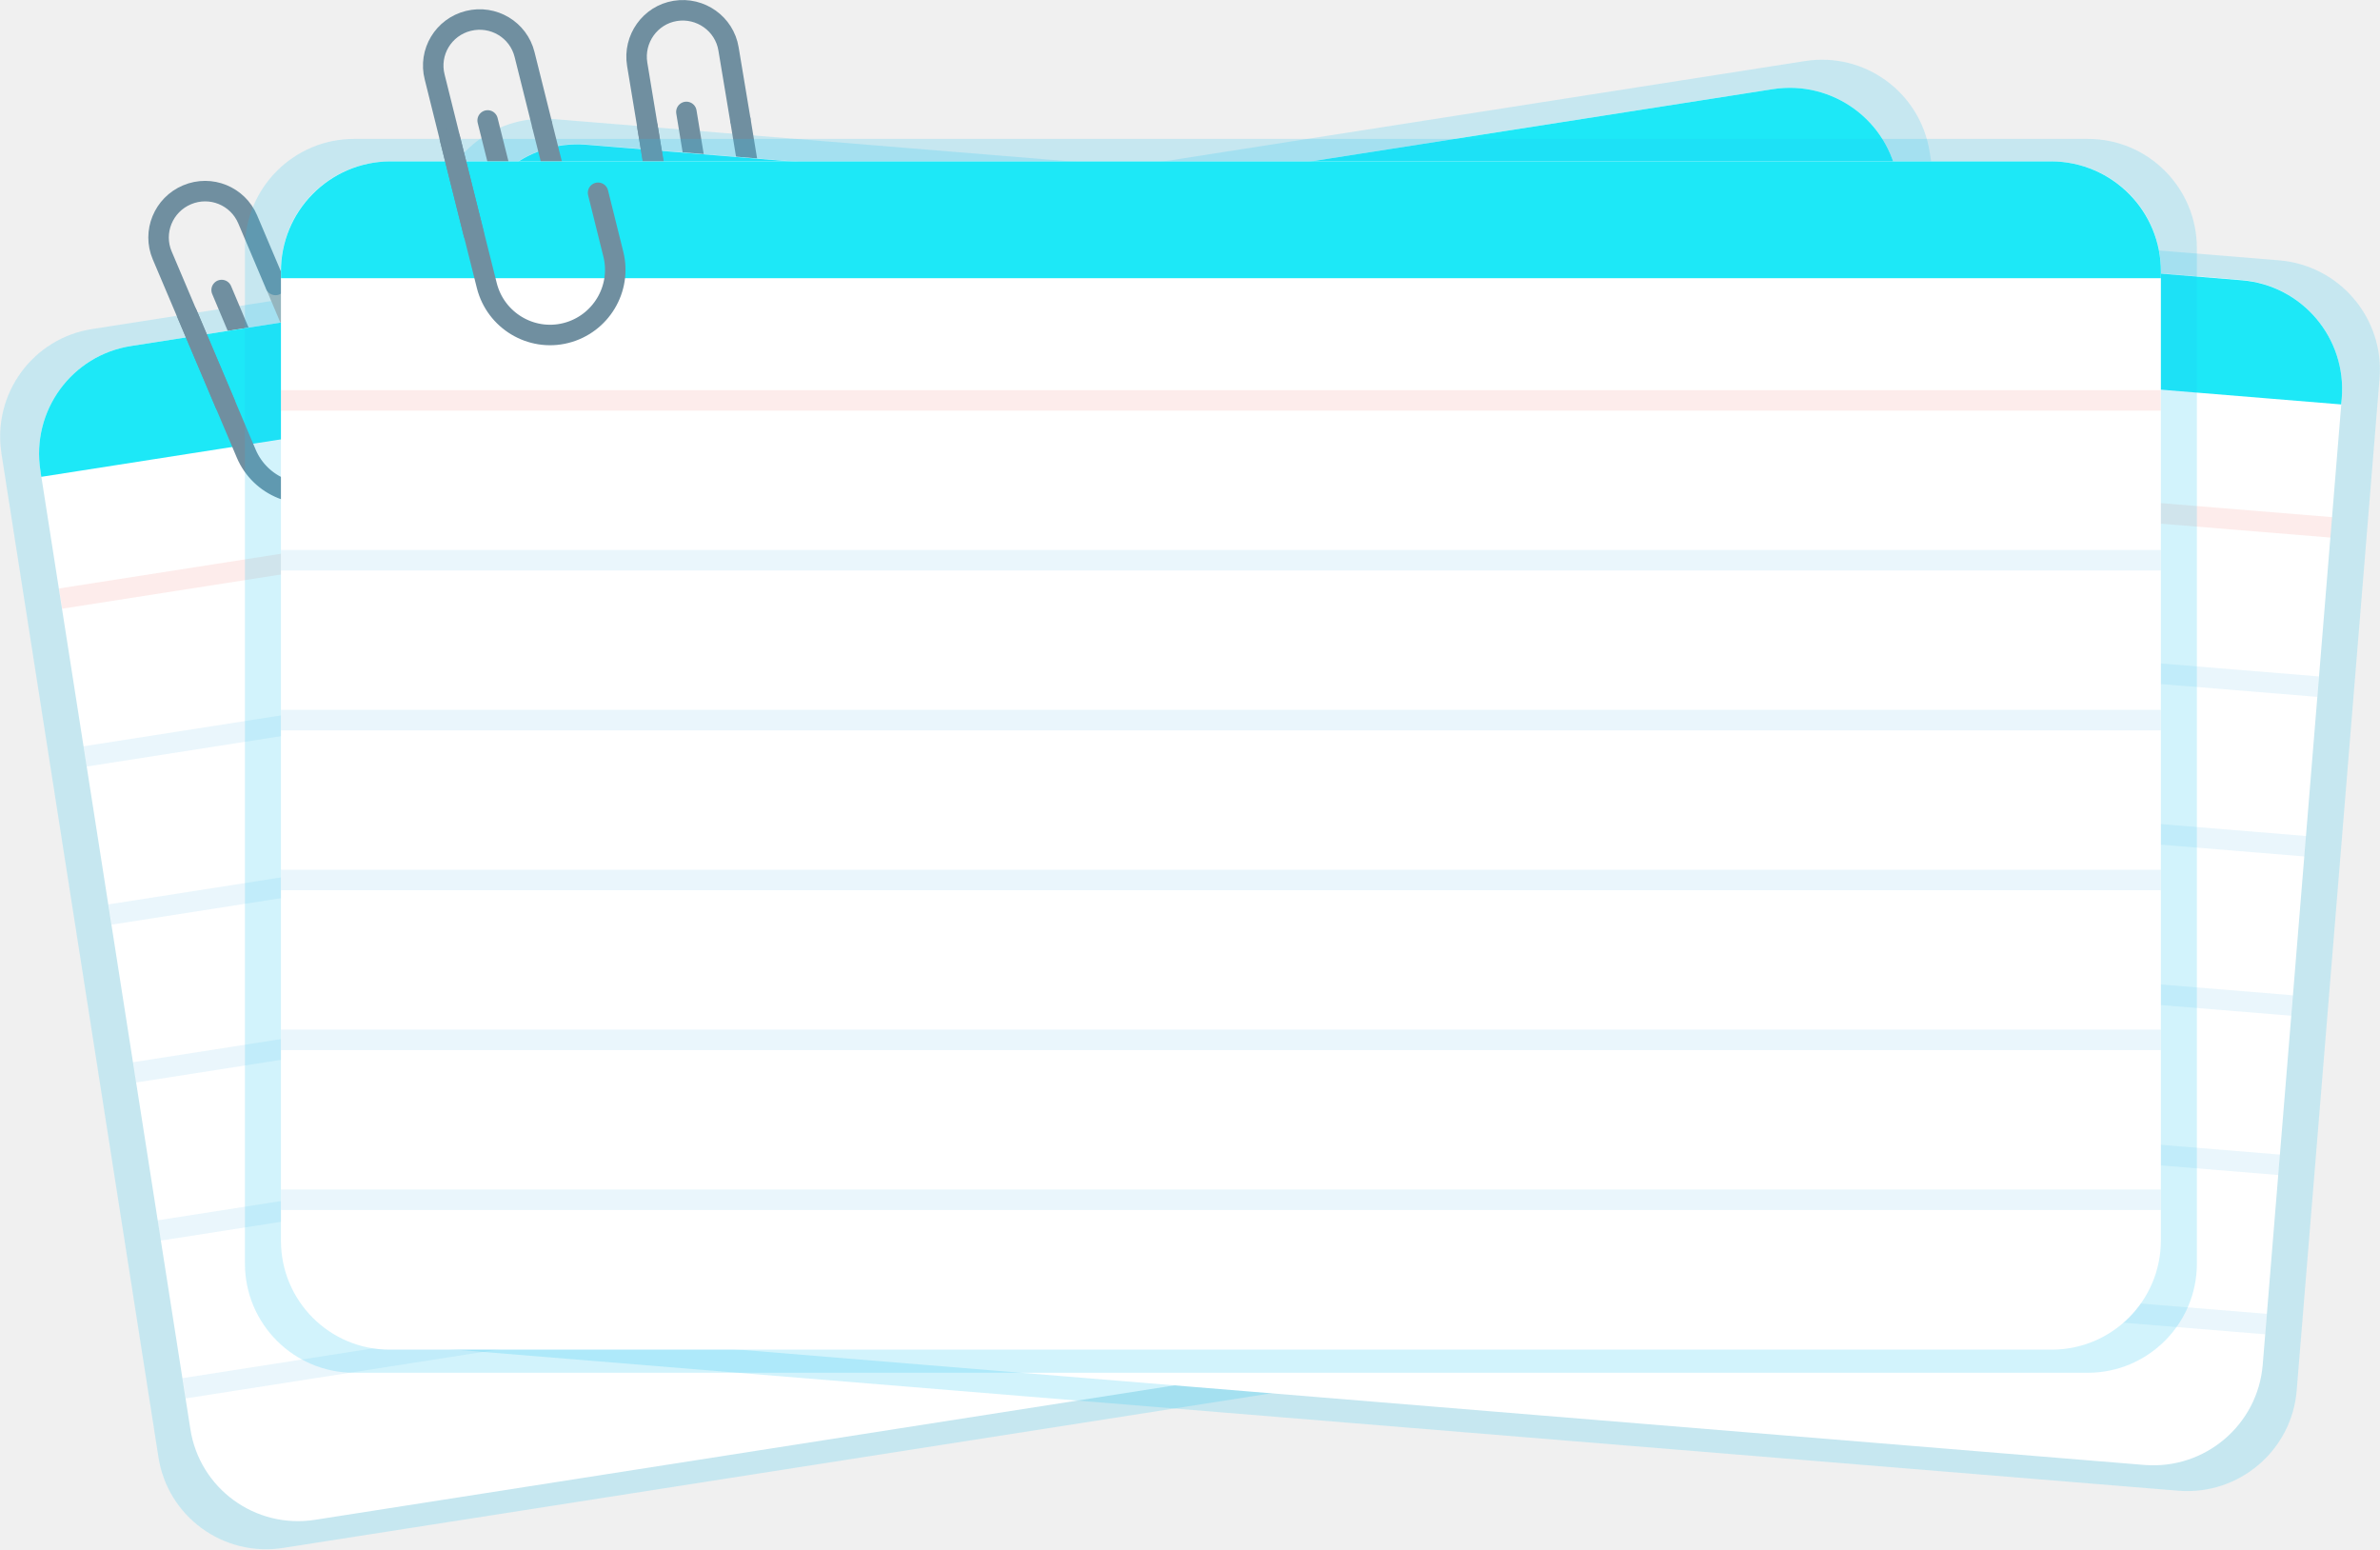
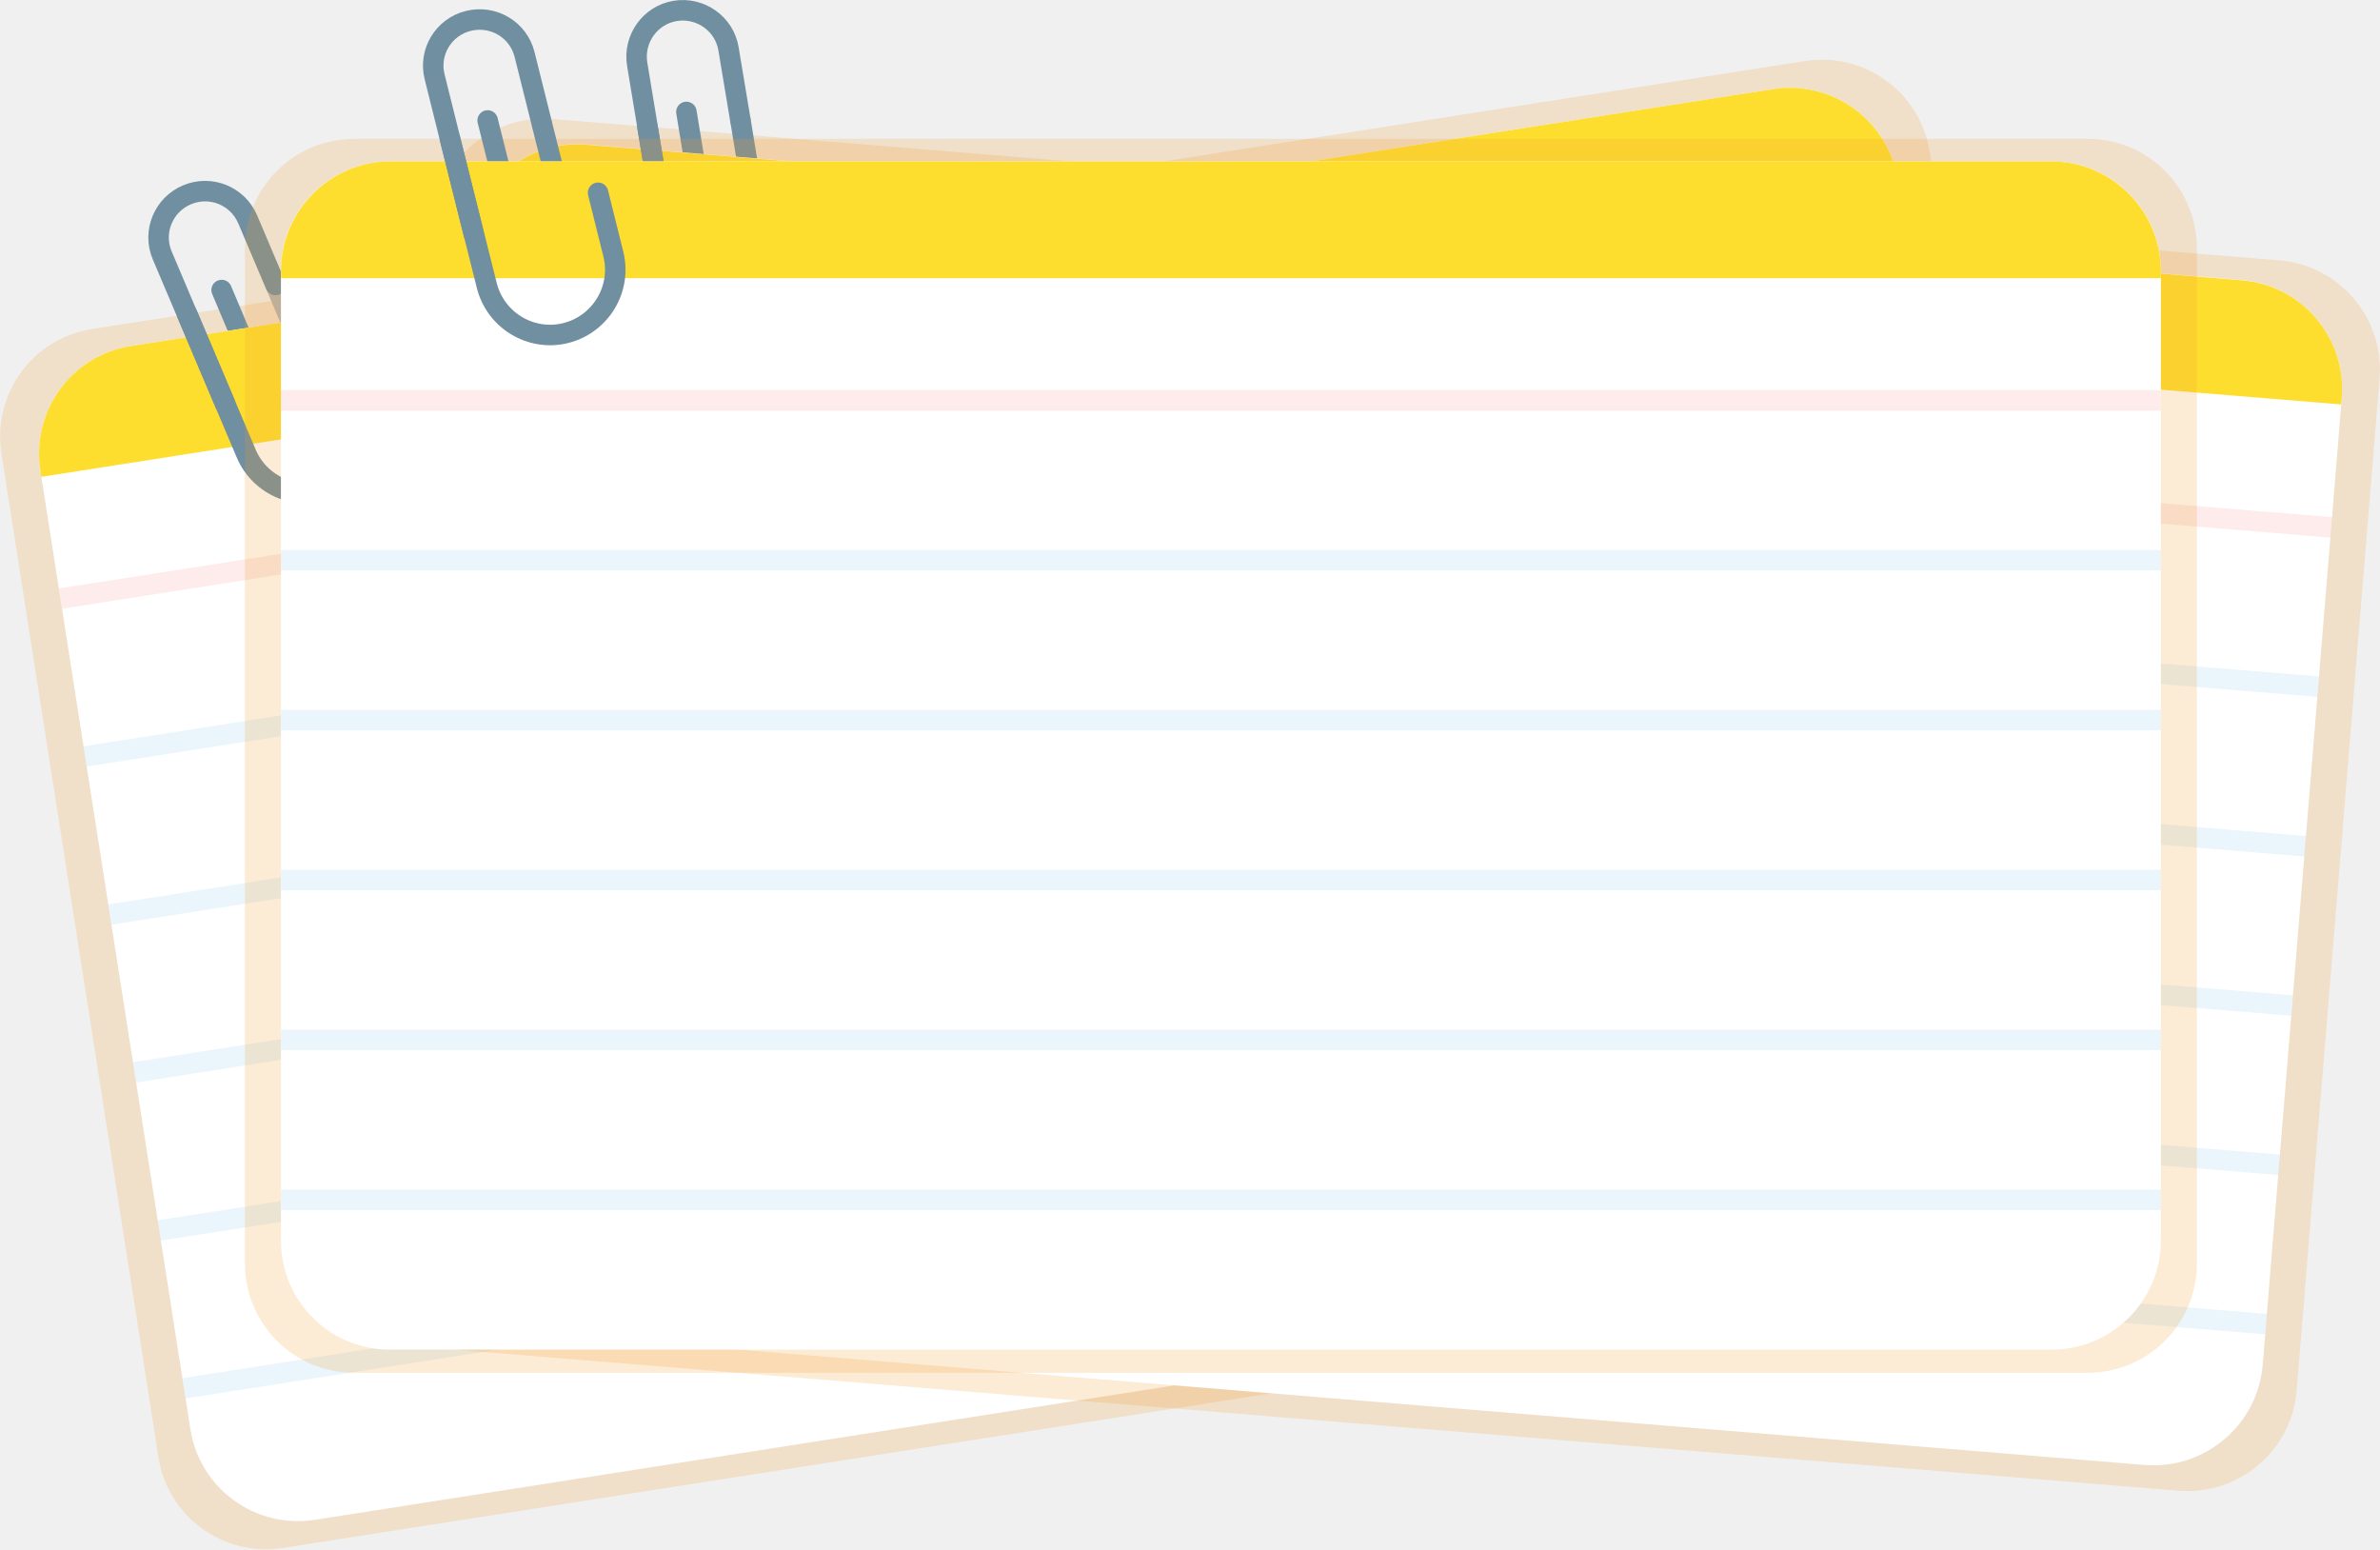
<svg xmlns="http://www.w3.org/2000/svg" version="1.1" id="Layer_1" x="0px" y="0px" viewBox="0 0 812.9 529.1" style="enable-background:new 0 0 812.9 529.1;" xml:space="preserve">
  <style type="text/css">
- 	.st0{opacity:0.2;fill:#20C5F2;enable-background:new    ;}
+ 	.st0{opacity:0.2;fill:#F29C2D;enable-background:new    ;}
	.st1{fill:none;stroke:#B3B3B3;stroke-width:7;stroke-miterlimit:10;}
	.st2{fill:none;stroke:#708FA0;stroke-width:7;stroke-linecap:round;stroke-linejoin:round;}
	.st3{fill:#FFFFFF;}
- 	.st4{fill:#1DE8F7;}
+ 	.st4{fill:#FDDE2E;}
	.st5{opacity:0.1;fill:none;stroke:#EF4230;stroke-width:7;stroke-miterlimit:10;enable-background:new    ;}
	.st6{opacity:0.1;fill:none;stroke:#26A6E0;stroke-width:7;stroke-miterlimit:10;enable-background:new    ;}
	.st7{fill:none;stroke:#708FA0;stroke-width:7;stroke-miterlimit:10;}
</style>
  <g id="Component_4_22" transform="translate(0 3.524)">
    <g id="Group_37" transform="translate(0 11.525)">
      <path id="Rectangle_8" class="st0" d="M659.1,36.9l53.6,342.6c3.2,20.4-10.7,39.5-31.1,42.6L96.7,513.6    c-20.4,3.2-39.5-10.7-42.6-31.1L0.5,139.9c-3.2-20.4,10.7-39.5,31.1-42.6L616.5,5.8C636.9,2.6,655.9,16.5,659.1,36.9z" />
      <line id="Line_77" class="st1" x1="94.1" y1="82.2" x2="105.6" y2="109.4" />
      <path id="Path_81" class="st2" d="M105.4,108.9l2.7,6.4c1.9,4.5-0.2,9.7-4.7,11.6l0,0c-4.5,1.9-9.7-0.2-11.6-4.7l0,0l-2.7-6.4    L75.7,84" />
      <path id="Rectangle_9" class="st3" d="M648.2,46.5l51.2,327.2c3.2,20.4-10.7,39.5-31.1,42.6L107.6,504    c-20.4,3.2-39.5-10.7-42.6-31.1L13.8,145.7c-3.2-20.4,10.7-39.5,31.1-42.6l560.6-87.7C625.9,12.2,645,26.1,648.2,46.5z" />
      <path id="Rectangle_10" class="st4" d="M648.2,46.5l0.3,2.1l0,0L14.1,147.8l0,0l-0.3-2.1c-3.2-20.4,10.7-39.5,31.1-42.6l0,0    l560.6-87.7C625.9,12.2,645,26.1,648.2,46.5z" />
      <g id="Group_35" transform="translate(25.993 90.182)">
        <line id="Line_78" class="st5" x1="-5.3" y1="99.2" x2="629" y2="0" />
        <line id="Line_79" class="st6" x1="3.1" y1="153.1" x2="637.5" y2="53.9" />
        <line id="Line_80" class="st6" x1="11.6" y1="207.1" x2="645.9" y2="107.9" />
        <line id="Line_81" class="st6" x1="20" y1="261" x2="654.3" y2="161.8" />
        <line id="Line_82" class="st6" x1="28.4" y1="315" x2="662.8" y2="215.8" />
        <line id="Line_83" class="st6" x1="36.9" y1="368.9" x2="671.2" y2="269.7" />
      </g>
      <g id="Group_36" transform="translate(59.504 50.17)">
        <path id="Path_83" class="st2" d="M17.4,72.7L-4.1,22C-7.5,14-3.7,4.7,4.4,1.3l0,0c8.1-3.4,17.3,0.4,20.7,8.4l0,0l9.5,22.4" />
        <path id="Path_84" class="st2" d="M4.4,42l20.2,47.7c4.8,11.3,17.9,16.6,29.2,11.8l0,0l0,0c11.3-4.8,16.6-17.9,11.8-29.2l0,0     l-8.4-19.8" />
      </g>
    </g>
    <g id="Group_40" transform="translate(122.242)">
      <path id="Rectangle_11" class="st0" d="M690.5,125.8l-28.3,345.6c-1.7,20.5-19.7,35.8-40.3,34.2l-590-48.3    C11.4,455.6-3.9,437.6-2.3,417L26.1,71.3c1.7-20.5,19.7-35.8,40.3-34.2l590,48.3C676.9,87.2,692.2,105.2,690.5,125.8z" />
      <line id="Line_84" class="st7" x1="130.6" y1="37.2" x2="135.4" y2="66.4" />
      <path id="Path_85" class="st2" d="M135.3,65.8l1.1,6.9c0.8,4.8-2.5,9.4-7.3,10.2l0,0l0,0c-4.8,0.8-9.4-2.5-10.2-7.3l0,0l-1.1-6.9    l-5.6-34" />
      <path id="Rectangle_12" class="st3" d="M677.6,132.5l-27,330.1c-1.7,20.5-19.7,35.8-40.3,34.2L44.8,450.4    c-20.5-1.7-35.8-19.7-34.2-40.3L37.6,80c1.7-20.5,19.7-35.8,40.3-34.2l565.6,46.3C664,93.9,679.3,111.9,677.6,132.5z" />
      <path id="Rectangle_13" class="st4" d="M677.6,132.5l-0.2,2.1l0,0l-640-52.4l0,0l0.2-2.1c1.7-20.5,19.7-35.8,40.3-34.2l0,0    l565.6,46.3C664,93.9,679.3,111.9,677.6,132.5z" />
      <g id="Group_38" transform="translate(17.116 124.182)">
        <line id="Line_85" class="st5" x1="17" y1="0" x2="656.9" y2="52.4" />
        <line id="Line_86" class="st6" x1="12.5" y1="54.4" x2="652.4" y2="106.8" />
        <line id="Line_87" class="st6" x1="8.1" y1="108.8" x2="648" y2="161.3" />
        <line id="Line_88" class="st6" x1="3.6" y1="163.3" x2="643.5" y2="215.7" />
        <line id="Line_89" class="st6" x1="-0.9" y1="217.7" x2="639.1" y2="270.1" />
        <line id="Line_90" class="st6" x1="-5.3" y1="272.1" x2="634.6" y2="324.5" />
      </g>
      <g id="Group_39" transform="translate(100.493)">
        <path id="Path_87" class="st2" d="M3.9,72.8l-9-54.4C-6.5,9.8-0.7,1.6,7.9,0.2l0,0c8.6-1.4,16.8,4.4,18.2,13l0,0l4,24" />
        <path id="Path_88" class="st2" d="M-1.6,39.8l8.4,51.1c2,12.1,13.5,20.4,25.6,18.3l0,0c12.1-2,20.4-13.5,18.3-25.6l-3.5-21.2" />
      </g>
    </g>
    <g id="Group_43" transform="translate(88.958 3.112)">
      <path id="Rectangle_14" class="st0" d="M661.4,78.1v346.8c0,20.6-16.7,37.3-37.3,37.3H32c-20.6,0-37.3-16.7-37.3-37.3V78.1    c0-20.6,16.7-37.3,37.3-37.3h592C644.7,40.7,661.4,57.5,661.4,78.1z" />
      <line id="Line_91" class="st7" x1="96.1" y1="35.6" x2="103.3" y2="64.2" />
      <path id="Path_89" class="st2" d="M103.1,63.7l1.7,6.8c1.2,4.7-1.7,9.5-6.4,10.7l0,0l0,0c-4.7,1.2-9.5-1.7-10.7-6.4L86,68    l-8.4-33.5" />
      <path id="Rectangle_15" class="st3" d="M649.1,85.8V417c0,20.6-16.7,37.3-37.3,37.3H44.3C23.7,454.4,7,437.7,7,417.1V85.8    c0-20.6,16.7-37.3,37.3-37.3h567.4C632.4,48.5,649.1,65.2,649.1,85.8z" />
      <g id="Group_41" transform="translate(12.336 130.102)">
        <line id="Line_92" class="st5" x1="-5.3" y1="0" x2="636.7" y2="0" />
        <line id="Line_93" class="st6" x1="-5.3" y1="54.6" x2="636.7" y2="54.6" />
        <line id="Line_94" class="st6" x1="-5.3" y1="109.2" x2="636.7" y2="109.2" />
        <line id="Line_95" class="st6" x1="-5.3" y1="163.8" x2="636.7" y2="163.8" />
        <line id="Line_96" class="st6" x1="-5.3" y1="218.4" x2="636.7" y2="218.4" />
        <line id="Line_97" class="st6" x1="-5.3" y1="273" x2="636.7" y2="273" />
      </g>
      <g id="Group_299" transform="translate(4032.606 -991.82)">
        <path id="Rectangle_16" class="st4" d="M-3383.5,1078v2.2h-642.1v-2.2c-0.1-20.7,16.6-37.6,37.3-37.7h567.4     C-3400.1,1040.4-3383.4,1057.3-3383.5,1078z" />
      </g>
      <g id="Group_42" transform="translate(64.315)">
        <path id="Path_91" class="st2" d="M8.5,73.1L-4.8,19.7C-7,11.2-1.8,2.6,6.7,0.5l0,0c8.5-2.1,17.1,3,19.2,11.5l5.9,23.6" />
        <path id="Path_92" class="st2" d="M0.4,40.7L13,90.9c3,11.9,15.1,19.2,27,16.2l0,0l0,0c11.9-3,19.2-15.1,16.2-27l0,0L51,59.2" />
      </g>
    </g>
  </g>
</svg>
